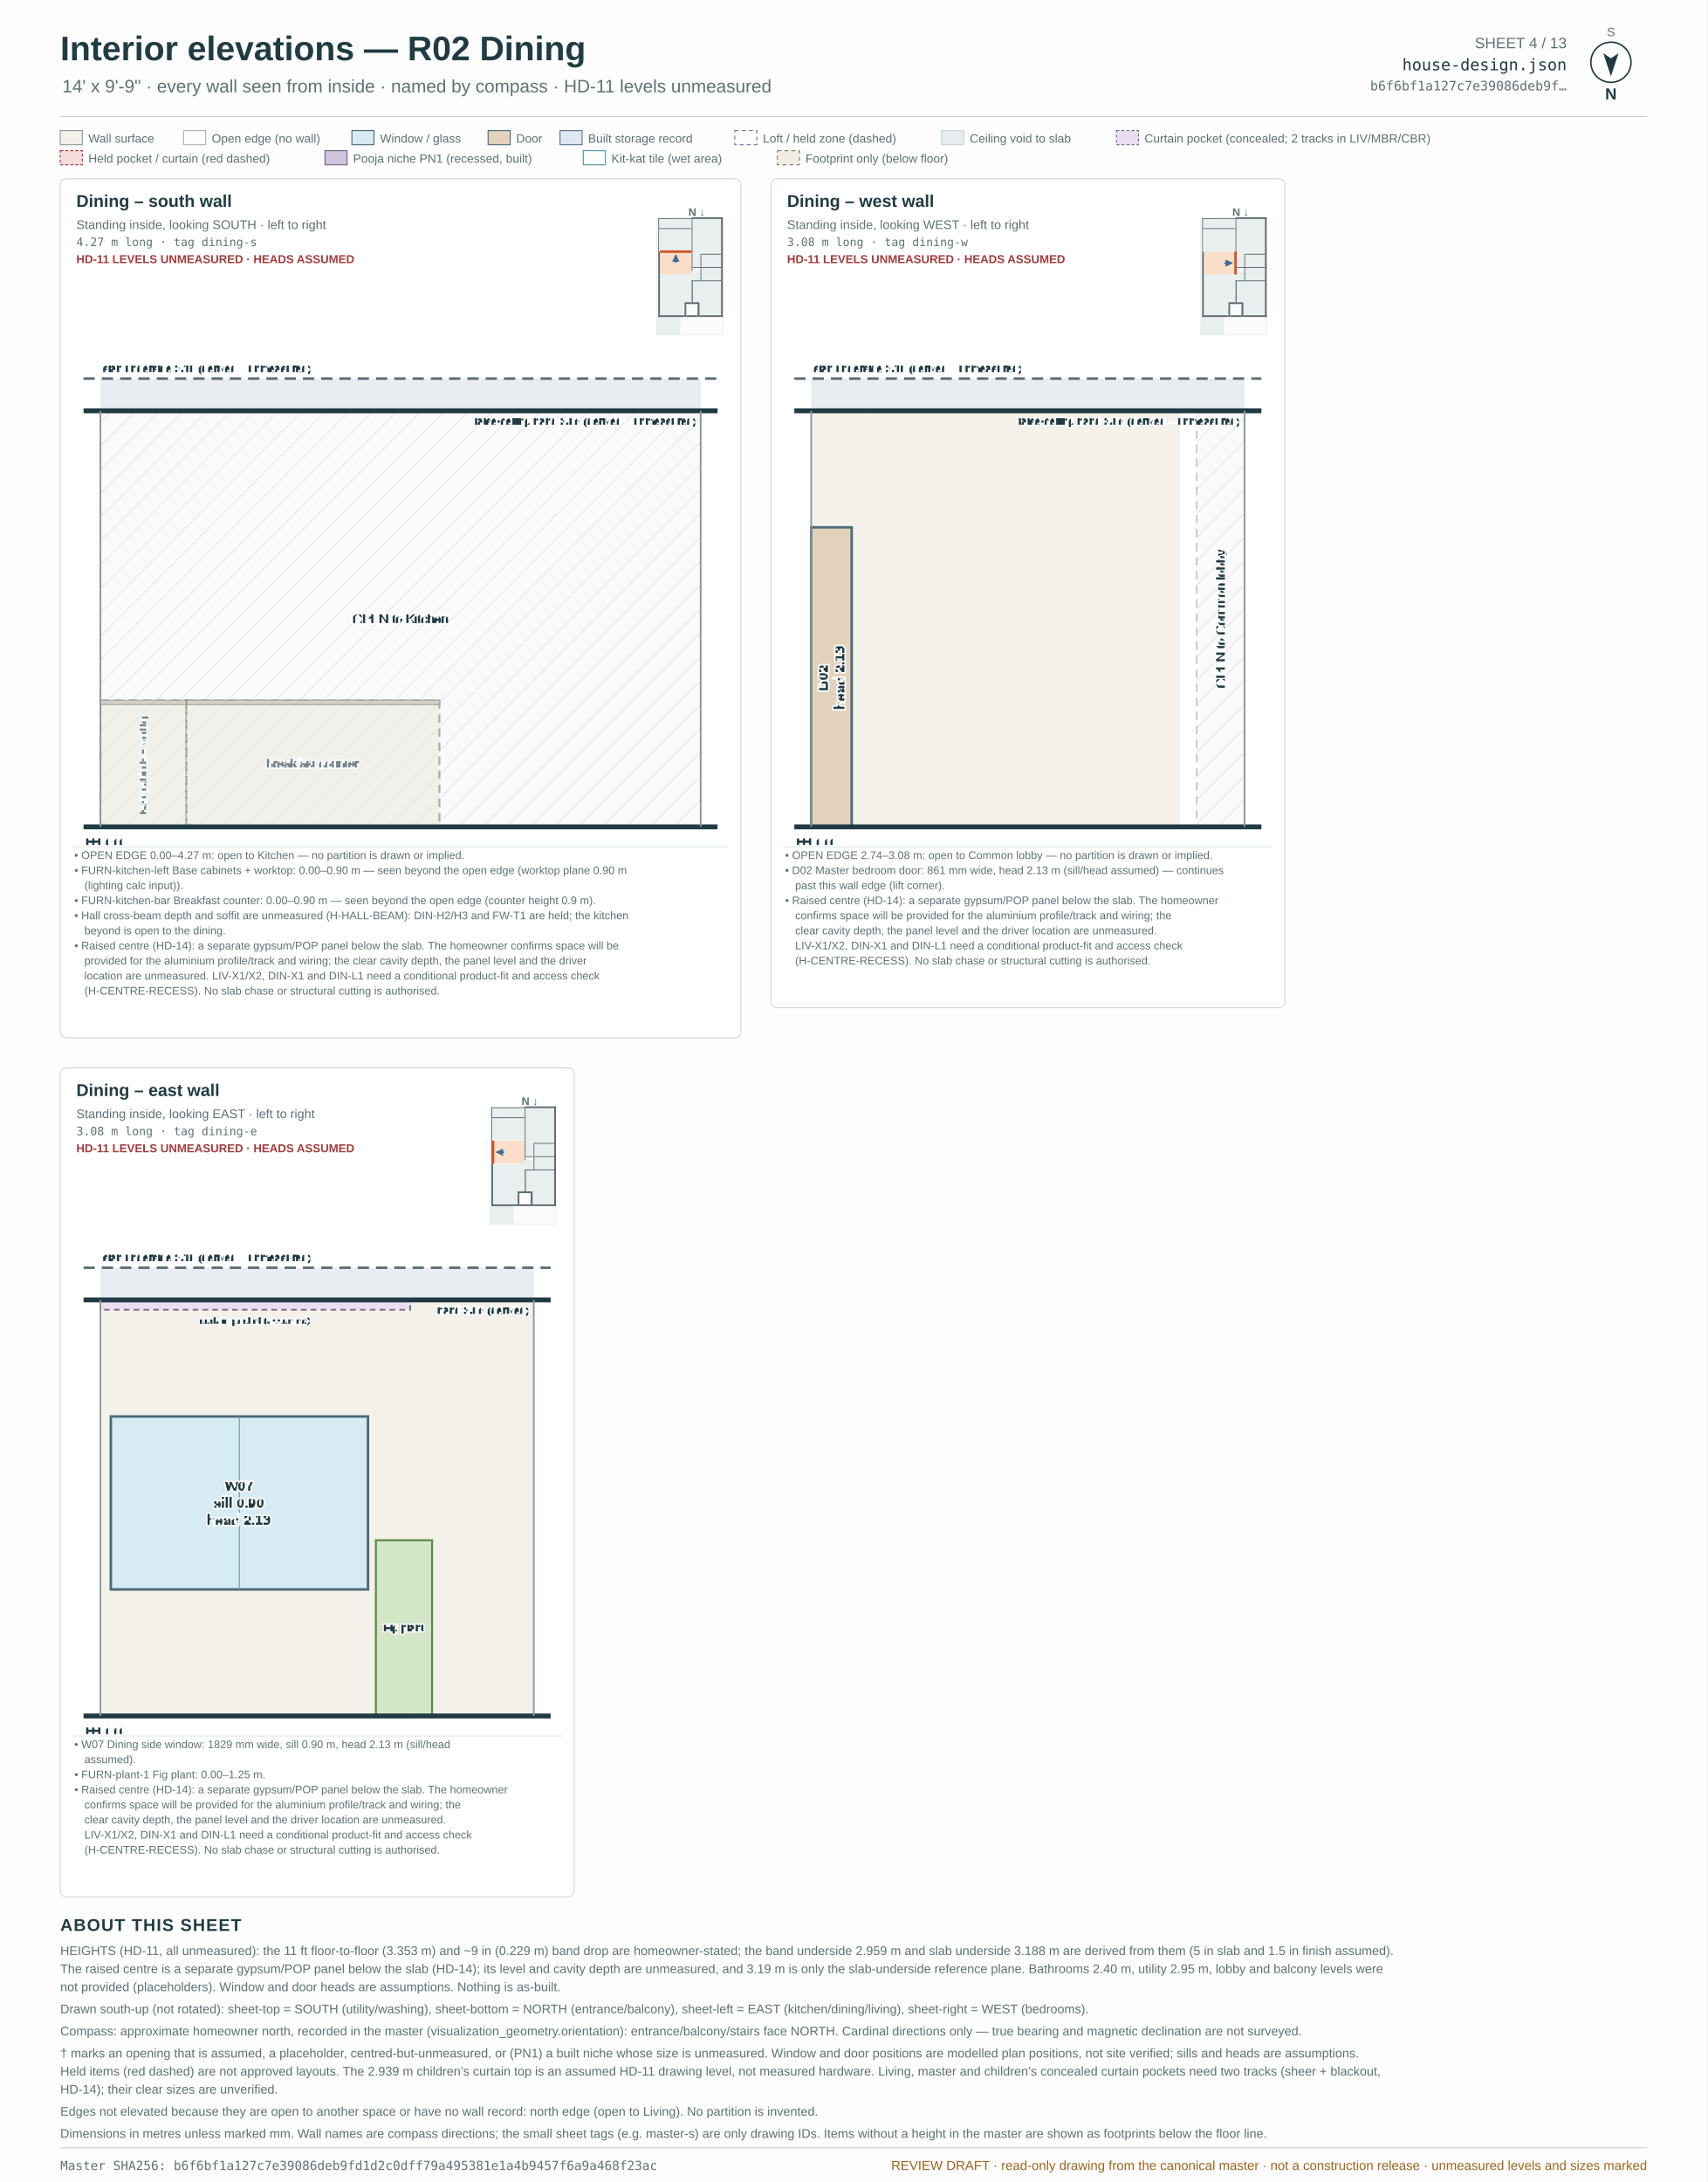
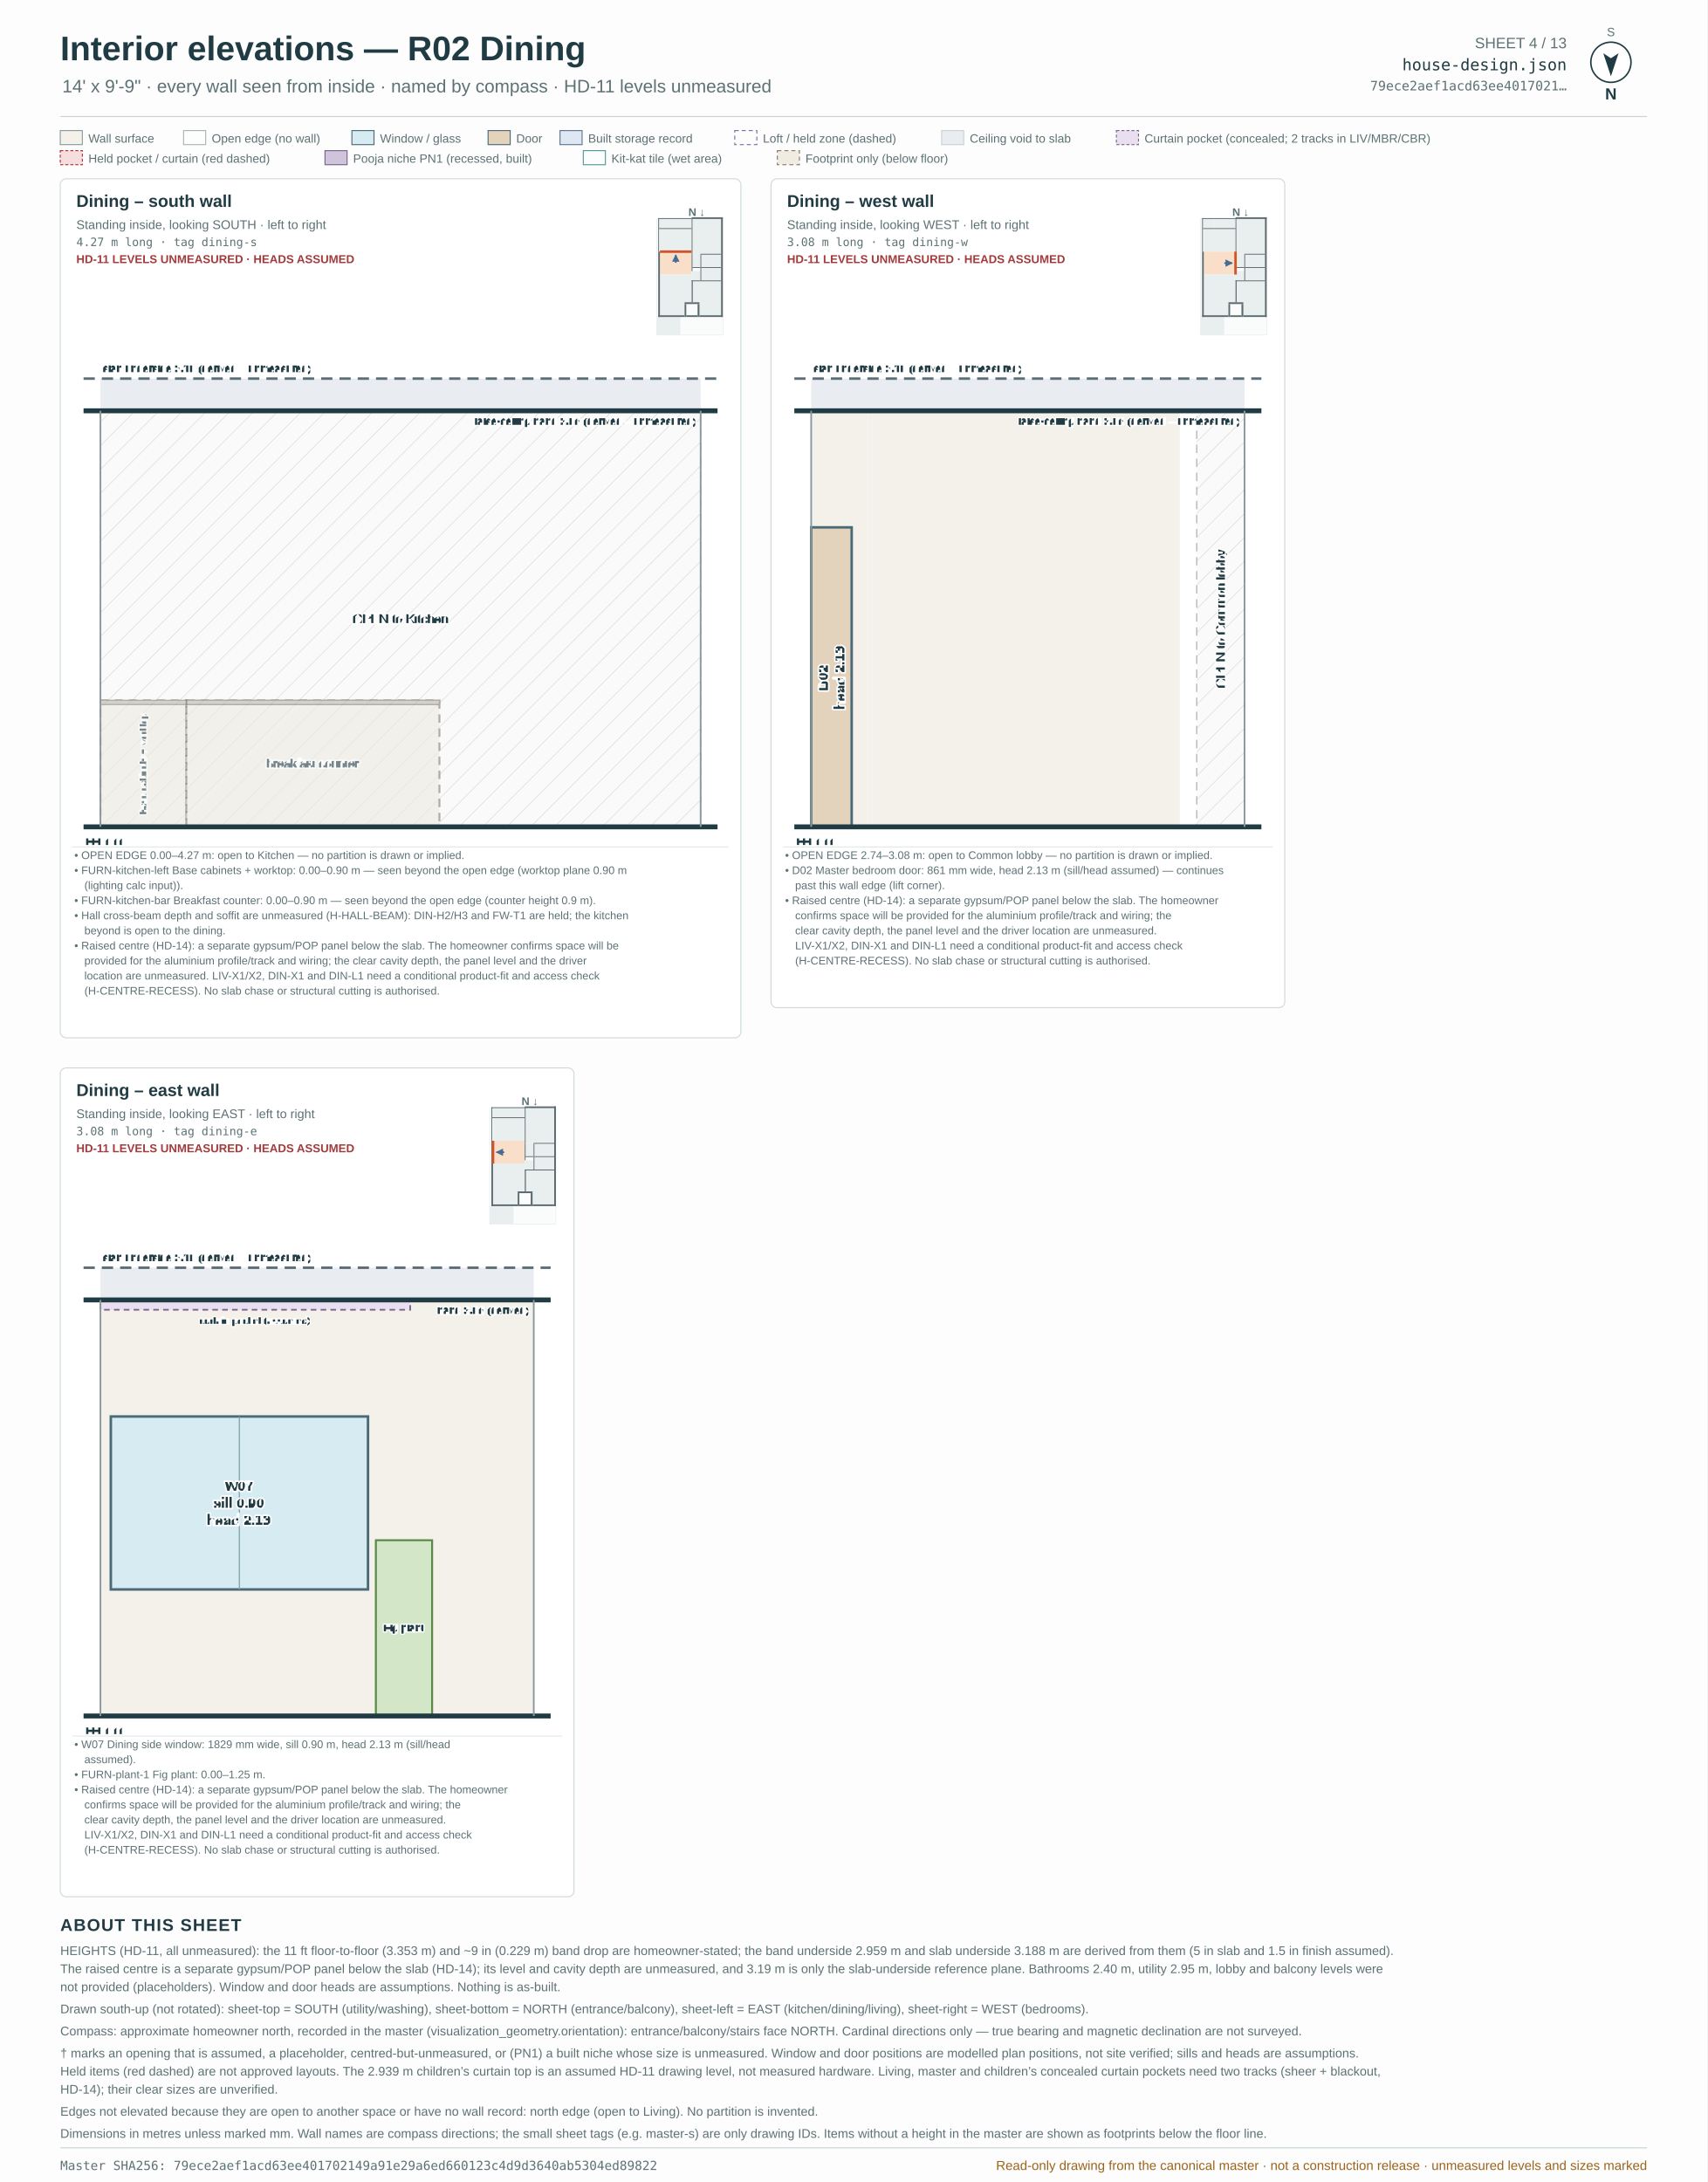
<svg xmlns="http://www.w3.org/2000/svg" width="1700" height="2172.556" viewBox="0 0 1700 2172.556" role="img" aria-labelledby="t d">
  <defs>
    <pattern id="hold" width=".10" height=".10" patternUnits="userSpaceOnUse" patternTransform="rotate(45)">
      <rect width=".10" height=".10" fill="#fbf0d7" />
      <path d="M0 0V.10" stroke="#cf9a43" stroke-width=".02" />
    </pattern>
    <pattern id="zone" width=".09" height=".09" patternUnits="userSpaceOnUse" patternTransform="rotate(-45)">
      <rect width=".09" height=".09" fill="#eaf0f7" />
      <path d="M0 0V.09" stroke="#a9bdd6" stroke-width=".011" />
    </pattern>
    <pattern id="loft" width=".08" height=".08" patternUnits="userSpaceOnUse" patternTransform="rotate(45)">
      <rect width=".08" height=".08" fill="#f2f0f8" />
      <path d="M0 0V.08" stroke="#b9b1d3" stroke-width=".010" />
    </pattern>
    <pattern id="beam" width=".08" height=".08" patternUnits="userSpaceOnUse" patternTransform="rotate(45)">
      <rect width=".08" height=".08" fill="#ecd9bd" />
      <path d="M0 0V.08" stroke="#c49a5c" stroke-width=".012" />
    </pattern>
    <pattern id="feature" width=".06" height=".06" patternUnits="userSpaceOnUse" patternTransform="rotate(90)">
      <rect width=".06" height=".06" fill="#bfe0dc" />
      <path d="M0 0V.06" stroke="#5aa39b" stroke-width=".012" />
    </pattern>
    <pattern id="plain" width=".15" height=".15" patternUnits="userSpaceOnUse">
      <rect width=".15" height=".15" fill="#f3f6f6" />
      <path d="M0 0H.15V.15" fill="none" stroke="#d6dfdf" stroke-width=".006" />
    </pattern>
    <pattern id="nowall" width=".12" height=".12" patternUnits="userSpaceOnUse" patternTransform="rotate(45)">
      <rect width=".12" height=".12" fill="#fafafa" />
      <path d="M0 0V.12" stroke="#d9d9d9" stroke-width=".008" />
    </pattern>
    <marker id="arrow" viewBox="0 0 10 10" refX="9" refY="5" markerWidth="5" markerHeight="5" orient="auto-start-reverse">
      <path d="M0 0L10 5L0 10z" fill="#466c92" />
    </marker>
  </defs>
  <style>text{font-family:"Segoe UI",Arial,sans-serif;fill:#203b43}
.mono{font-family:Consolas,monospace}.muted{fill:#5d7174}.green{fill:#266c5c}.blue{fill:#3d6288}.amber{fill:#9b641c}.red{fill:#a23b3b}
.title{font-size:34px;font-weight:600}.sub{font-size:18px}.sect{font-size:17px;font-weight:650;letter-spacing:1px}
.halo{paint-order:stroke;stroke:#fff;stroke-linejoin:round}</style>
  <rect width="1700" height="2172.556" fill="#fcfdfc" />
  <text x="60.00" y="60.00" font-size="34" class="title" text-anchor="start">Interior elevations — R02 Dining</text>
  <text x="62.00" y="92.00" font-size="18" class="muted sub" text-anchor="start">14' x 9'-9" · every wall seen from inside · named by compass · HD-11 levels unmeasured</text>
  <text x="1560.00" y="48.00" font-size="15" class="muted" text-anchor="end">SHEET 4 / 13</text>
  <text x="1560.00" y="70.00" font-size="16" class="mono" text-anchor="end">house-design.json</text>
-   <text x="1560.00" y="90.00" font-size="13" class="mono muted" text-anchor="end">b6f6bf1a127c7e39086deb9f…</text>
+   <text x="1560.00" y="90.00" font-size="13" class="mono muted" text-anchor="end">79ece2aef1acd63ee4017021…</text>
  <g id="north-arrow" data-north="sheet-bottom" transform="translate(1604 62)">
    <circle r="20" fill="#fff" stroke="#203b43" stroke-width="1.5" />
    <path d="M0 14L7.6 -9.0L0 -4.0L-7.6 -9.0Z" fill="#203b43" />
    <text y="37" font-size="16" font-weight="700" text-anchor="middle">N</text>
    <text y="-26" font-size="12" class="muted" text-anchor="middle">S</text>
  </g>
  <path d="M60 116H1640" stroke="#c8d2d3" />
  <rect x="60" y="130" width="22" height="14" fill="#f4f1ea" stroke="#8a9a9c" />
  <text x="88.00" y="142.00" font-size="12" class="muted" text-anchor="start">Wall surface</text>
  <rect x="182.8" y="130" width="22" height="14" fill="url(#nowall)" stroke="#a9b4b4" />
  <text x="210.80" y="142.00" font-size="12" class="muted" text-anchor="start">Open edge (no wall)</text>
  <rect x="350.4" y="130" width="22" height="14" fill="#d7ebf2" stroke="#4b6a78" />
  <text x="378.40" y="142.00" font-size="12" class="muted" text-anchor="start">Window / glass</text>
  <rect x="486" y="130" width="22" height="14" fill="#e3d3bd" stroke="#4b6a78" />
  <text x="514.00" y="142.00" font-size="12" class="muted" text-anchor="start">Door</text>
  <rect x="557.6" y="130" width="22" height="14" fill="#dfe7f2" stroke="#5b7795" />
  <text x="585.60" y="142.00" font-size="12" class="muted" text-anchor="start">Built storage record</text>
  <rect x="731.6" y="130" width="22" height="14" fill="url(#loft)" stroke="#7a6fa8" stroke-dasharray="4 3" />
  <text x="759.60" y="142.00" font-size="12" class="muted" text-anchor="start">Loft / held zone (dashed)</text>
  <rect x="937.6" y="130" width="22" height="14" fill="#e9edf1" stroke="#c8d2d3" />
  <text x="965.60" y="142.00" font-size="12" class="muted" text-anchor="start">Ceiling void to slab</text>
  <rect x="1111.6" y="130" width="22" height="14" fill="#e9dff0" stroke="#7c658c" stroke-dasharray="3 2" />
  <text x="1139.60" y="142.00" font-size="12" class="muted" text-anchor="start">Curtain pocket (concealed; 2 tracks in LIV/MBR/CBR)</text>
  <rect x="60" y="150" width="22" height="14" fill="#f6dede" stroke="#b02f2f" stroke-dasharray="3 2" />
  <text x="88.00" y="162.00" font-size="12" class="muted" text-anchor="start">Held pocket / curtain (red dashed)</text>
  <rect x="323.6" y="150" width="22" height="14" fill="#cfc4dc" stroke="#786385" />
  <text x="351.60" y="162.00" font-size="12" class="muted" text-anchor="start">Pooja niche PN1 (recessed, built)</text>
  <rect x="580.8" y="150" width="22" height="14" fill="url(#feature)" stroke="#4f9a98" />
  <text x="608.80" y="162.00" font-size="12" class="muted" text-anchor="start">Kit-kat tile (wet area)</text>
  <rect x="774" y="150" width="22" height="14" fill="#f1ece2" stroke="#8a7a66" stroke-dasharray="4 3" />
  <text x="802.00" y="162.00" font-size="12" class="muted" text-anchor="start">Footprint only (below floor)</text>
  <g data-panel-id="dining-s" data-room-id="dining" data-wall-dir="S">
    <rect x="60" y="178" width="677.707" height="855.278" fill="#fff" stroke="#cfd9d9" rx="6" />
    <text x="76.00" y="206.00" font-size="17" class="" text-anchor="start" font-weight="600">Dining – south wall</text>
    <text x="76.00" y="228.00" font-size="12.5" class="muted" text-anchor="start">Standing inside, looking SOUTH · left to right</text>
    <text x="76.00" y="245.00" font-size="11.5" class="muted mono" text-anchor="start">4.27 m long · tag dining-s</text>
    <text x="76.00" y="262.00" font-size="11.5" class="red" text-anchor="start" font-weight="700">HD-11 LEVELS UNMEASURED · HEADS ASSUMED</text>
    <g data-keyplan="dining-s" transform="translate(653.71 218.00) scale(7.4) translate(-0.2277 -0.2246)">
      <rect x="0.228" y="0.225" width="8.919" height="15.628" fill="#fafbfb" stroke="#d5dddd" stroke-width="0.04" />
      <path d="M0.57 0.228L2.094 0.228L2.094 1.461L0.57 1.461Z" fill="#e9eeee" stroke="none" stroke-width="0" />
      <path d="M2.094 0.228L4.955 0.228L4.955 1.461L2.094 1.461Z" fill="#e9eeee" stroke="none" stroke-width="0" />
      <path d="M0.685 1.576L4.955 1.576L4.955 4.623L0.685 4.623Z" fill="#e9eeee" stroke="none" stroke-width="0" />
      <path d="M0.685 4.623L4.955 4.623L4.955 7.706L0.685 7.706Z" fill="#f9dfc9" stroke="none" stroke-width="0" />
      <path d="M0.685 7.706L4.955 7.706L4.955 11.445L4.001 11.445L4.001 13.185L0.685 13.185Z" fill="#e9eeee" stroke="none" stroke-width="0" />
      <path d="M5.064 0.225L8.915 0.225L8.915 4.912L5.064 4.912Z" fill="#e9eeee" stroke="none" stroke-width="0" />
      <path d="M5.064 4.912L6.136 4.912L6.136 6.704L5.064 6.704Z" fill="#e9eeee" stroke="none" stroke-width="0" />
      <path d="M4.955 7.245L6.136 7.245L6.136 8.495L4.955 8.495Z" fill="#e9eeee" stroke="none" stroke-width="0" />
      <path d="M5.105 8.612L8.915 8.612L8.915 13.184L6.005 13.184L6.005 11.434L5.105 11.434Z" fill="#e9eeee" stroke="none" stroke-width="0" />
      <path d="M0.228 13.413L3.428 13.413L3.428 15.853L0.228 15.853Z" fill="#e9eeee" stroke="none" stroke-width="0" />
      <path d="M6.248 5.027L8.915 5.027L8.915 6.703L6.248 6.703Z" fill="#e9eeee" stroke="none" stroke-width="0" />
      <path d="M6.248 6.816L8.915 6.816L8.915 8.492L6.248 8.492Z" fill="#e9eeee" stroke="none" stroke-width="0" />
      <rect x="0.458" y="0.113" width="0.112" height="4.511" fill="#5c6b70" stroke="none" stroke-width="0" />
      <rect x="0.458" y="4.623" width="0.227" height="8.789" fill="#5c6b70" stroke="none" stroke-width="0" />
      <rect x="0.458" y="0.113" width="4.497" height="0.115" fill="#5c6b70" stroke="none" stroke-width="0" />
      <rect x="4.955" y="0" width="4.192" height="0.225" fill="#5c6b70" stroke="none" stroke-width="0" />
      <rect x="8.915" y="0" width="0.231" height="13.413" fill="#5c6b70" stroke="none" stroke-width="0" />
      <rect x="0.57" y="1.461" width="4.385" height="0.115" fill="#5c6b70" stroke="none" stroke-width="0" />
      <rect x="4.955" y="0.113" width="0.109" height="4.914" fill="#5c6b70" stroke="none" stroke-width="0" />
      <rect x="4.949" y="5.027" width="0.115" height="2.218" fill="#5c6b70" stroke="none" stroke-width="0" />
      <rect x="5.064" y="6.704" width="1.072" height="0.113" fill="#5c6b70" stroke="none" stroke-width="0" />
      <rect x="6.136" y="4.912" width="2.78" height="0.115" fill="#5c6b70" stroke="none" stroke-width="0" />
      <rect x="6.136" y="5.027" width="0.113" height="1.676" fill="#5c6b70" stroke="none" stroke-width="0" />
      <rect x="6.136" y="6.703" width="2.78" height="0.113" fill="#5c6b70" stroke="none" stroke-width="0" />
      <rect x="6.136" y="6.816" width="0.113" height="1.676" fill="#5c6b70" stroke="none" stroke-width="0" />
      <rect x="4.955" y="8.492" width="3.961" height="0.12" fill="#5c6b70" stroke="none" stroke-width="0" />
      <rect x="4.955" y="8.492" width="0.151" height="2.942" fill="#5c6b70" stroke="none" stroke-width="0" />
      <rect x="4.001" y="11.434" width="2.004" height="0.238" fill="#5c6b70" stroke="none" stroke-width="0" />
      <rect x="4.001" y="11.673" width="0.227" height="1.74" fill="#5c6b70" stroke="none" stroke-width="0" />
      <rect x="5.753" y="11.673" width="0.253" height="1.74" fill="#5c6b70" stroke="none" stroke-width="0" />
      <rect x="0.458" y="13.185" width="3.543" height="0.228" fill="#5c6b70" stroke="none" stroke-width="0" />
      <rect x="4.229" y="13.185" width="1.524" height="0.228" fill="#5c6b70" stroke="none" stroke-width="0" />
      <rect x="6.005" y="13.184" width="3.141" height="0.228" fill="#5c6b70" stroke="none" stroke-width="0" />
      <path d="M0.685 4.623L4.955 4.623" fill="none" stroke="#d2552a" stroke-width="0.34" stroke-linecap="butt" />
      <path d="M2.82 6.123L2.82 5.074" fill="none" stroke="#1d5fa8" stroke-width="0.2" marker-end="url(#arrow)" />
    </g>
    <text x="693.71" y="215.00" font-size="11" class="muted" text-anchor="middle" font-weight="700">N ↓</text>
    <g transform="translate(100 823.278) scale(140)">
      <rect x="0" y="-3.188" width="4.269" height="0.229" fill="#e9edf1" stroke="none" stroke-width="0" />
      <rect x="0" y="-2.959" width="4.269" height="2.959" fill="url(#nowall)" stroke="#a9b4b4" stroke-width="0.008" stroke-dasharray=".06 .04" />
      <g data-item-id="FURN-kitchen-left" data-item-kind="counter" data-panel-id="dining-s" opacity=".6">
        <rect x="0" y="-0.9" width="0.611" height="0.9" fill="#eceae1" stroke="#7d7a6a" stroke-width="0.014" stroke-dasharray=".06 .04" />
        <rect x="0" y="-0.9" width="0.611" height="0.03" fill="#b9b6a8" stroke="#7d7a6a" stroke-width="0.008" />
        <text x="0.305" y="-0.428" font-size="0.065" fill="#203b43" text-anchor="middle" class="halo" stroke-width="0.014" transform="rotate(-90 0.3054 -0.45)">Base cabinets + worktop</text>
      </g>
      <g data-item-id="FURN-kitchen-bar" data-item-kind="bar" data-panel-id="dining-s" opacity=".6">
        <rect x="0.611" y="-0.9" width="1.8" height="0.9" fill="#eceae1" stroke="#7d7a6a" stroke-width="0.014" stroke-dasharray=".06 .04" />
        <rect x="0.611" y="-0.9" width="1.8" height="0.03" fill="#b9b6a8" stroke="#7d7a6a" stroke-width="0.008" />
        <rect x="0.611" y="-0.9" width="1.8" height="0.03" fill="#b9b6a8" stroke="#7d7a6a" stroke-width="0.008" />
        <text x="1.511" y="-0.421" font-size="0.085" fill="#203b43" text-anchor="middle" class="halo" stroke-width="0.019">breakfast counter</text>
      </g>
      <text x="2.135" y="-1.449" font-size="0.09" fill="#6b7b7d" text-anchor="middle" class="halo" stroke-width="0.02">OPEN to Kitchen</text>
      <path d="M-0.12 0L4.389 0" fill="none" stroke="#203b43" stroke-width="0.035" />
      <text x="-0.1" y="0.13" font-size="0.07" fill="#5d7174" text-anchor="start" class="halo" stroke-width="0.015">FFL 0.00</text>
      <path d="M-0.12 -3.188L4.389 -3.188" fill="none" stroke="#5d6e77" stroke-width="0.018" stroke-dasharray=".08 .05" />
      <text x="0.02" y="-3.238" font-size="0.075" fill="#5d6e77" text-anchor="start" class="halo" stroke-width="0.017">slab underside 3.19 (derived – unmeasured)</text>
      <path d="M-0.12 -2.959L4.389 -2.959" fill="none" stroke="#203b43" stroke-width="0.035" />
      <text x="4.239" y="-2.859" font-size="0.075" fill="#203b43" text-anchor="end" class="halo" stroke-width="0.017">false-ceiling band 2.96 (derived – unmeasured)</text>
      <path d="M0 0L0 -2.959" fill="none" stroke="#8a9a9c" stroke-width="0.012" />
      <path d="M4.269 0L4.269 -2.959" fill="none" stroke="#8a9a9c" stroke-width="0.012" />
    </g>
    <path d="M72 843.278H725.707" stroke="#e1e8e8" />
    <text x="74.00" y="855.28" font-size="11" class="muted" text-anchor="start">• OPEN EDGE 0.00–4.27 m: open to Kitchen — no partition is drawn or implied.</text>
    <text x="74.00" y="870.28" font-size="11" class="muted" text-anchor="start">• FURN-kitchen-left Base cabinets + worktop: 0.00–0.90 m — seen beyond the open edge (worktop plane 0.90 m</text>
    <text x="84.00" y="885.28" font-size="11" class="muted" text-anchor="start">(lighting calc input)).</text>
    <text x="74.00" y="900.28" font-size="11" class="muted" text-anchor="start">• FURN-kitchen-bar Breakfast counter: 0.00–0.90 m — seen beyond the open edge (counter height 0.9 m).</text>
    <text x="74.00" y="915.28" font-size="11" class="muted" text-anchor="start">• Hall cross-beam depth and soffit are unmeasured (H-HALL-BEAM): DIN-H2/H3 and FW-T1 are held; the kitchen</text>
    <text x="84.00" y="930.28" font-size="11" class="muted" text-anchor="start">beyond is open to the dining.</text>
    <text x="74.00" y="945.28" font-size="11" class="muted" text-anchor="start">• Raised centre (HD-14): a separate gypsum/POP panel below the slab. The homeowner confirms space will be</text>
    <text x="84.00" y="960.28" font-size="11" class="muted" text-anchor="start">provided for the aluminium profile/track and wiring; the clear cavity depth, the panel level and the driver</text>
    <text x="84.00" y="975.28" font-size="11" class="muted" text-anchor="start">location are unmeasured. LIV-X1/X2, DIN-X1 and DIN-L1 need a conditional product-fit and access check</text>
    <text x="84.00" y="990.28" font-size="11" class="muted" text-anchor="start">(H-CENTRE-RECESS). No slab chase or structural cutting is authorised.</text>
  </g>
  <g data-panel-id="dining-w" data-room-id="dining" data-wall-dir="W">
    <rect x="767.707" y="178" width="511.542" height="825.278" fill="#fff" stroke="#cfd9d9" rx="6" />
    <text x="783.71" y="206.00" font-size="17" class="" text-anchor="start" font-weight="600">Dining – west wall</text>
    <text x="783.71" y="228.00" font-size="12.5" class="muted" text-anchor="start">Standing inside, looking WEST · left to right</text>
    <text x="783.71" y="245.00" font-size="11.5" class="muted mono" text-anchor="start">3.08 m long · tag dining-w</text>
    <text x="783.71" y="262.00" font-size="11.5" class="red" text-anchor="start" font-weight="700">HD-11 LEVELS UNMEASURED · HEADS ASSUMED</text>
    <g data-keyplan="dining-w" transform="translate(1195.25 218.00) scale(7.4) translate(-0.2277 -0.2246)">
      <rect x="0.228" y="0.225" width="8.919" height="15.628" fill="#fafbfb" stroke="#d5dddd" stroke-width="0.04" />
      <path d="M0.57 0.228L2.094 0.228L2.094 1.461L0.57 1.461Z" fill="#e9eeee" stroke="none" stroke-width="0" />
      <path d="M2.094 0.228L4.955 0.228L4.955 1.461L2.094 1.461Z" fill="#e9eeee" stroke="none" stroke-width="0" />
      <path d="M0.685 1.576L4.955 1.576L4.955 4.623L0.685 4.623Z" fill="#e9eeee" stroke="none" stroke-width="0" />
      <path d="M0.685 4.623L4.955 4.623L4.955 7.706L0.685 7.706Z" fill="#f9dfc9" stroke="none" stroke-width="0" />
      <path d="M0.685 7.706L4.955 7.706L4.955 11.445L4.001 11.445L4.001 13.185L0.685 13.185Z" fill="#e9eeee" stroke="none" stroke-width="0" />
      <path d="M5.064 0.225L8.915 0.225L8.915 4.912L5.064 4.912Z" fill="#e9eeee" stroke="none" stroke-width="0" />
      <path d="M5.064 4.912L6.136 4.912L6.136 6.704L5.064 6.704Z" fill="#e9eeee" stroke="none" stroke-width="0" />
      <path d="M4.955 7.245L6.136 7.245L6.136 8.495L4.955 8.495Z" fill="#e9eeee" stroke="none" stroke-width="0" />
      <path d="M5.105 8.612L8.915 8.612L8.915 13.184L6.005 13.184L6.005 11.434L5.105 11.434Z" fill="#e9eeee" stroke="none" stroke-width="0" />
      <path d="M0.228 13.413L3.428 13.413L3.428 15.853L0.228 15.853Z" fill="#e9eeee" stroke="none" stroke-width="0" />
      <path d="M6.248 5.027L8.915 5.027L8.915 6.703L6.248 6.703Z" fill="#e9eeee" stroke="none" stroke-width="0" />
      <path d="M6.248 6.816L8.915 6.816L8.915 8.492L6.248 8.492Z" fill="#e9eeee" stroke="none" stroke-width="0" />
      <rect x="0.458" y="0.113" width="0.112" height="4.511" fill="#5c6b70" stroke="none" stroke-width="0" />
      <rect x="0.458" y="4.623" width="0.227" height="8.789" fill="#5c6b70" stroke="none" stroke-width="0" />
      <rect x="0.458" y="0.113" width="4.497" height="0.115" fill="#5c6b70" stroke="none" stroke-width="0" />
      <rect x="4.955" y="0" width="4.192" height="0.225" fill="#5c6b70" stroke="none" stroke-width="0" />
      <rect x="8.915" y="0" width="0.231" height="13.413" fill="#5c6b70" stroke="none" stroke-width="0" />
      <rect x="0.57" y="1.461" width="4.385" height="0.115" fill="#5c6b70" stroke="none" stroke-width="0" />
      <rect x="4.955" y="0.113" width="0.109" height="4.914" fill="#5c6b70" stroke="none" stroke-width="0" />
      <rect x="4.949" y="5.027" width="0.115" height="2.218" fill="#5c6b70" stroke="none" stroke-width="0" />
      <rect x="5.064" y="6.704" width="1.072" height="0.113" fill="#5c6b70" stroke="none" stroke-width="0" />
      <rect x="6.136" y="4.912" width="2.78" height="0.115" fill="#5c6b70" stroke="none" stroke-width="0" />
      <rect x="6.136" y="5.027" width="0.113" height="1.676" fill="#5c6b70" stroke="none" stroke-width="0" />
      <rect x="6.136" y="6.703" width="2.78" height="0.113" fill="#5c6b70" stroke="none" stroke-width="0" />
      <rect x="6.136" y="6.816" width="0.113" height="1.676" fill="#5c6b70" stroke="none" stroke-width="0" />
      <rect x="4.955" y="8.492" width="3.961" height="0.12" fill="#5c6b70" stroke="none" stroke-width="0" />
      <rect x="4.955" y="8.492" width="0.151" height="2.942" fill="#5c6b70" stroke="none" stroke-width="0" />
      <rect x="4.001" y="11.434" width="2.004" height="0.238" fill="#5c6b70" stroke="none" stroke-width="0" />
      <rect x="4.001" y="11.673" width="0.227" height="1.74" fill="#5c6b70" stroke="none" stroke-width="0" />
      <rect x="5.753" y="11.673" width="0.253" height="1.74" fill="#5c6b70" stroke="none" stroke-width="0" />
      <rect x="0.458" y="13.185" width="3.543" height="0.228" fill="#5c6b70" stroke="none" stroke-width="0" />
      <rect x="4.229" y="13.185" width="1.524" height="0.228" fill="#5c6b70" stroke="none" stroke-width="0" />
      <rect x="6.005" y="13.184" width="3.141" height="0.228" fill="#5c6b70" stroke="none" stroke-width="0" />
      <path d="M4.955 4.623L4.955 7.706" fill="none" stroke="#d2552a" stroke-width="0.34" stroke-linecap="butt" />
      <path d="M3.455 6.165L4.505 6.165" fill="none" stroke="#1d5fa8" stroke-width="0.2" marker-end="url(#arrow)" />
    </g>
    <text x="1235.25" y="215.00" font-size="11" class="muted" text-anchor="middle" font-weight="700">N ↓</text>
    <g transform="translate(807.7067 823.278) scale(140)">
      <rect x="0" y="-3.188" width="3.082" height="0.229" fill="#e9edf1" stroke="none" stroke-width="0" />
      <rect x="0" y="-2.959" width="0.403" height="2.959" fill="#f4f1ea" stroke="none" stroke-width="0" />
      <rect x="0.403" y="-2.959" width="2.218" height="2.959" fill="#f4f1ea" stroke="none" stroke-width="0" />
      <rect x="2.742" y="-2.959" width="0.341" height="2.959" fill="url(#nowall)" stroke="#a9b4b4" stroke-width="0.008" stroke-dasharray=".06 .04" />
      <g data-opening-id="master-door" data-opening-code="D02" data-panel-id="dining-w">
        <rect x="0" y="-2.13" width="0.288" height="2.13" fill="#e3d3bd" stroke="#4b6a78" stroke-width="0.018" />
        <text x="0.144" y="-1.091" font-size="0.1" fill="#203b43" text-anchor="middle" class="halo" stroke-width="0.022" font-weight="600" transform="rotate(-90 0.144 -1.065)">D02</text>
        <text x="0.144" y="-0.971" font-size="0.1" fill="#203b43" text-anchor="middle" class="halo" stroke-width="0.022" font-weight="600" transform="rotate(-90 0.144 -1.065)">head 2.13</text>
      </g>
      <text x="2.912" y="-1.449" font-size="0.09" fill="#6b7b7d" text-anchor="middle" class="halo" stroke-width="0.02" transform="rotate(-90 2.912 -1.4795)">OPEN to Common lobby</text>
      <path d="M-0.12 0L3.202 0" fill="none" stroke="#203b43" stroke-width="0.035" />
      <text x="-0.1" y="0.13" font-size="0.07" fill="#5d7174" text-anchor="start" class="halo" stroke-width="0.015">FFL 0.00</text>
      <path d="M-0.12 -3.188L3.202 -3.188" fill="none" stroke="#5d6e77" stroke-width="0.018" stroke-dasharray=".08 .05" />
      <text x="0.02" y="-3.238" font-size="0.075" fill="#5d6e77" text-anchor="start" class="halo" stroke-width="0.017">slab underside 3.19 (derived – unmeasured)</text>
      <path d="M-0.12 -2.959L3.202 -2.959" fill="none" stroke="#203b43" stroke-width="0.035" />
      <text x="3.052" y="-2.859" font-size="0.075" fill="#203b43" text-anchor="end" class="halo" stroke-width="0.017">false-ceiling band 2.96 (derived – unmeasured)</text>
      <path d="M0 0L0 -2.959" fill="none" stroke="#8a9a9c" stroke-width="0.012" />
      <path d="M3.082 0L3.082 -2.959" fill="none" stroke="#8a9a9c" stroke-width="0.012" />
    </g>
    <path d="M779.707 843.278H1267.249" stroke="#e1e8e8" />
    <text x="781.71" y="855.28" font-size="11" class="muted" text-anchor="start">• OPEN EDGE 2.74–3.08 m: open to Common lobby — no partition is drawn or implied.</text>
    <text x="781.71" y="870.28" font-size="11" class="muted" text-anchor="start">• D02 Master bedroom door: 861 mm wide, head 2.13 m (sill/head assumed) — continues</text>
    <text x="791.71" y="885.28" font-size="11" class="muted" text-anchor="start">past this wall edge (lift corner).</text>
    <text x="781.71" y="900.28" font-size="11" class="muted" text-anchor="start">• Raised centre (HD-14): a separate gypsum/POP panel below the slab. The homeowner</text>
    <text x="791.71" y="915.28" font-size="11" class="muted" text-anchor="start">confirms space will be provided for the aluminium profile/track and wiring; the</text>
    <text x="791.71" y="930.28" font-size="11" class="muted" text-anchor="start">clear cavity depth, the panel level and the driver location are unmeasured.</text>
    <text x="791.71" y="945.28" font-size="11" class="muted" text-anchor="start">LIV-X1/X2, DIN-X1 and DIN-L1 need a conditional product-fit and access check</text>
    <text x="791.71" y="960.28" font-size="11" class="muted" text-anchor="start">(H-CENTRE-RECESS). No slab chase or structural cutting is authorised.</text>
  </g>
  <g data-panel-id="dining-e" data-room-id="dining" data-wall-dir="E">
    <rect x="60" y="1063.278" width="511.542" height="825.278" fill="#fff" stroke="#cfd9d9" rx="6" />
    <text x="76.00" y="1091.28" font-size="17" class="" text-anchor="start" font-weight="600">Dining – east wall</text>
    <text x="76.00" y="1113.28" font-size="12.5" class="muted" text-anchor="start">Standing inside, looking EAST · left to right</text>
    <text x="76.00" y="1130.28" font-size="11.5" class="muted mono" text-anchor="start">3.08 m long · tag dining-e</text>
    <text x="76.00" y="1147.28" font-size="11.5" class="red" text-anchor="start" font-weight="700">HD-11 LEVELS UNMEASURED · HEADS ASSUMED</text>
    <g data-keyplan="dining-e" transform="translate(487.54 1103.28) scale(7.4) translate(-0.2277 -0.2246)">
      <rect x="0.228" y="0.225" width="8.919" height="15.628" fill="#fafbfb" stroke="#d5dddd" stroke-width="0.04" />
      <path d="M0.57 0.228L2.094 0.228L2.094 1.461L0.57 1.461Z" fill="#e9eeee" stroke="none" stroke-width="0" />
      <path d="M2.094 0.228L4.955 0.228L4.955 1.461L2.094 1.461Z" fill="#e9eeee" stroke="none" stroke-width="0" />
      <path d="M0.685 1.576L4.955 1.576L4.955 4.623L0.685 4.623Z" fill="#e9eeee" stroke="none" stroke-width="0" />
      <path d="M0.685 4.623L4.955 4.623L4.955 7.706L0.685 7.706Z" fill="#f9dfc9" stroke="none" stroke-width="0" />
      <path d="M0.685 7.706L4.955 7.706L4.955 11.445L4.001 11.445L4.001 13.185L0.685 13.185Z" fill="#e9eeee" stroke="none" stroke-width="0" />
      <path d="M5.064 0.225L8.915 0.225L8.915 4.912L5.064 4.912Z" fill="#e9eeee" stroke="none" stroke-width="0" />
      <path d="M5.064 4.912L6.136 4.912L6.136 6.704L5.064 6.704Z" fill="#e9eeee" stroke="none" stroke-width="0" />
      <path d="M4.955 7.245L6.136 7.245L6.136 8.495L4.955 8.495Z" fill="#e9eeee" stroke="none" stroke-width="0" />
      <path d="M5.105 8.612L8.915 8.612L8.915 13.184L6.005 13.184L6.005 11.434L5.105 11.434Z" fill="#e9eeee" stroke="none" stroke-width="0" />
      <path d="M0.228 13.413L3.428 13.413L3.428 15.853L0.228 15.853Z" fill="#e9eeee" stroke="none" stroke-width="0" />
      <path d="M6.248 5.027L8.915 5.027L8.915 6.703L6.248 6.703Z" fill="#e9eeee" stroke="none" stroke-width="0" />
      <path d="M6.248 6.816L8.915 6.816L8.915 8.492L6.248 8.492Z" fill="#e9eeee" stroke="none" stroke-width="0" />
      <rect x="0.458" y="0.113" width="0.112" height="4.511" fill="#5c6b70" stroke="none" stroke-width="0" />
      <rect x="0.458" y="4.623" width="0.227" height="8.789" fill="#5c6b70" stroke="none" stroke-width="0" />
      <rect x="0.458" y="0.113" width="4.497" height="0.115" fill="#5c6b70" stroke="none" stroke-width="0" />
      <rect x="4.955" y="0" width="4.192" height="0.225" fill="#5c6b70" stroke="none" stroke-width="0" />
      <rect x="8.915" y="0" width="0.231" height="13.413" fill="#5c6b70" stroke="none" stroke-width="0" />
      <rect x="0.57" y="1.461" width="4.385" height="0.115" fill="#5c6b70" stroke="none" stroke-width="0" />
      <rect x="4.955" y="0.113" width="0.109" height="4.914" fill="#5c6b70" stroke="none" stroke-width="0" />
      <rect x="4.949" y="5.027" width="0.115" height="2.218" fill="#5c6b70" stroke="none" stroke-width="0" />
      <rect x="5.064" y="6.704" width="1.072" height="0.113" fill="#5c6b70" stroke="none" stroke-width="0" />
      <rect x="6.136" y="4.912" width="2.78" height="0.115" fill="#5c6b70" stroke="none" stroke-width="0" />
      <rect x="6.136" y="5.027" width="0.113" height="1.676" fill="#5c6b70" stroke="none" stroke-width="0" />
      <rect x="6.136" y="6.703" width="2.78" height="0.113" fill="#5c6b70" stroke="none" stroke-width="0" />
      <rect x="6.136" y="6.816" width="0.113" height="1.676" fill="#5c6b70" stroke="none" stroke-width="0" />
      <rect x="4.955" y="8.492" width="3.961" height="0.12" fill="#5c6b70" stroke="none" stroke-width="0" />
      <rect x="4.955" y="8.492" width="0.151" height="2.942" fill="#5c6b70" stroke="none" stroke-width="0" />
      <rect x="4.001" y="11.434" width="2.004" height="0.238" fill="#5c6b70" stroke="none" stroke-width="0" />
      <rect x="4.001" y="11.673" width="0.227" height="1.74" fill="#5c6b70" stroke="none" stroke-width="0" />
      <rect x="5.753" y="11.673" width="0.253" height="1.74" fill="#5c6b70" stroke="none" stroke-width="0" />
      <rect x="0.458" y="13.185" width="3.543" height="0.228" fill="#5c6b70" stroke="none" stroke-width="0" />
      <rect x="4.229" y="13.185" width="1.524" height="0.228" fill="#5c6b70" stroke="none" stroke-width="0" />
      <rect x="6.005" y="13.184" width="3.141" height="0.228" fill="#5c6b70" stroke="none" stroke-width="0" />
      <path d="M0.685 4.623L0.685 7.706" fill="none" stroke="#d2552a" stroke-width="0.34" stroke-linecap="butt" />
      <path d="M2.186 6.165L1.135 6.165" fill="none" stroke="#1d5fa8" stroke-width="0.2" marker-end="url(#arrow)" />
    </g>
    <text x="527.54" y="1100.28" font-size="11" class="muted" text-anchor="middle" font-weight="700">N ↓</text>
    <g transform="translate(100 1708.556) scale(140)">
      <rect x="0" y="-3.188" width="3.082" height="0.229" fill="#e9edf1" stroke="none" stroke-width="0" />
      <rect x="0" y="-2.959" width="3.082" height="2.959" fill="#f4f1ea" stroke="none" stroke-width="0" />
      <g data-opening-id="dining-window" data-opening-code="W07" data-panel-id="dining-e">
        <rect x="0.074" y="-2.13" width="1.829" height="1.23" fill="#d7ebf2" stroke="#4b6a78" stroke-width="0.018" />
        <path d="M0.988 -2.13L0.988 -0.9" fill="none" stroke="#7fa0ad" stroke-width="0.008" />
        <text x="0.988" y="-1.601" font-size="0.1" fill="#203b43" text-anchor="middle" class="halo" stroke-width="0.022" font-weight="600">W07</text>
        <text x="0.988" y="-1.481" font-size="0.1" fill="#203b43" text-anchor="middle" class="halo" stroke-width="0.022" font-weight="600">sill 0.90</text>
        <text x="0.988" y="-1.361" font-size="0.1" fill="#203b43" text-anchor="middle" class="halo" stroke-width="0.022" font-weight="600">head 2.13</text>
      </g>
      <g data-curtain-for="dining-window">
        <rect x="0" y="-2.959" width="2.203" height="0.07" fill="#e9dff0" stroke="#7c658c" stroke-width="0.012" stroke-dasharray=".04 .03" />
        <text x="1.101" y="-2.789" font-size="0.07" fill="#6a5580" text-anchor="middle" class="halo" stroke-width="0.015">curtain pocket (assumed)</text>
      </g>
      <g data-item-id="FURN-plant-1" data-item-kind="plant" data-panel-id="dining-e">
        <rect x="1.959" y="-1.25" width="0.4" height="1.25" fill="#d3e6c8" stroke="#5c8a49" stroke-width="0.014" />
        <text x="2.159" y="-0.6" font-size="0.075" fill="#203b43" text-anchor="middle" class="halo" stroke-width="0.017">Fig plant</text>
      </g>
      <path d="M-0.12 0L3.202 0" fill="none" stroke="#203b43" stroke-width="0.035" />
      <text x="-0.1" y="0.13" font-size="0.07" fill="#5d7174" text-anchor="start" class="halo" stroke-width="0.015">FFL 0.00</text>
      <path d="M-0.12 -3.188L3.202 -3.188" fill="none" stroke="#5d6e77" stroke-width="0.018" stroke-dasharray=".08 .05" />
      <text x="0.02" y="-3.238" font-size="0.075" fill="#5d6e77" text-anchor="start" class="halo" stroke-width="0.017">slab underside 3.19 (derived – unmeasured)</text>
      <path d="M-0.12 -2.959L3.202 -2.959" fill="none" stroke="#203b43" stroke-width="0.035" />
      <text x="3.052" y="-2.859" font-size="0.075" fill="#203b43" text-anchor="end" class="halo" stroke-width="0.017">band 2.96 (derived)</text>
      <path d="M0 0L0 -2.959" fill="none" stroke="#8a9a9c" stroke-width="0.012" />
      <path d="M3.082 0L3.082 -2.959" fill="none" stroke="#8a9a9c" stroke-width="0.012" />
    </g>
    <path d="M72 1728.556H559.542" stroke="#e1e8e8" />
    <text x="74.00" y="1740.56" font-size="11" class="muted" text-anchor="start">• W07 Dining side window: 1829 mm wide, sill 0.90 m, head 2.13 m (sill/head</text>
    <text x="84.00" y="1755.56" font-size="11" class="muted" text-anchor="start">assumed).</text>
    <text x="74.00" y="1770.56" font-size="11" class="muted" text-anchor="start">• FURN-plant-1 Fig plant: 0.00–1.25 m.</text>
    <text x="74.00" y="1785.56" font-size="11" class="muted" text-anchor="start">• Raised centre (HD-14): a separate gypsum/POP panel below the slab. The homeowner</text>
    <text x="84.00" y="1800.56" font-size="11" class="muted" text-anchor="start">confirms space will be provided for the aluminium profile/track and wiring; the</text>
    <text x="84.00" y="1815.56" font-size="11" class="muted" text-anchor="start">clear cavity depth, the panel level and the driver location are unmeasured.</text>
    <text x="84.00" y="1830.56" font-size="11" class="muted" text-anchor="start">LIV-X1/X2, DIN-X1 and DIN-L1 need a conditional product-fit and access check</text>
    <text x="84.00" y="1845.56" font-size="11" class="muted" text-anchor="start">(H-CENTRE-RECESS). No slab chase or structural cutting is authorised.</text>
  </g>
  <text x="60.00" y="1922.56" font-size="15" class="sect" text-anchor="start">ABOUT THIS SHEET</text>
  <text x="60.00" y="1946.56" font-size="12.5" class="muted" text-anchor="start">HEIGHTS (HD-11, all unmeasured): the 11 ft floor-to-floor (3.353 m) and ~9 in (0.229 m) band drop are homeowner-stated; the band underside 2.959 m and slab underside 3.188 m are derived from them (5 in slab and 1.5 in finish assumed).</text>
  <text x="60.00" y="1964.56" font-size="12.5" class="muted" text-anchor="start">The raised centre is a separate gypsum/POP panel below the slab (HD-14); its level and cavity depth are unmeasured, and 3.19 m is only the slab-underside reference plane. Bathrooms 2.40 m, utility 2.95 m, lobby and balcony levels were</text>
  <text x="60.00" y="1982.56" font-size="12.5" class="muted" text-anchor="start">not provided (placeholders). Window and door heads are assumptions. Nothing is as-built.</text>
  <text x="60.00" y="2004.56" font-size="12.5" class="muted" text-anchor="start">Drawn south-up (not rotated): sheet-top = SOUTH (utility/washing), sheet-bottom = NORTH (entrance/balcony), sheet-left = EAST (kitchen/dining/living), sheet-right = WEST (bedrooms).</text>
  <text x="60.00" y="2026.56" font-size="12.5" class="muted" text-anchor="start">Compass: approximate homeowner north, recorded in the master (visualization_geometry.orientation): entrance/balcony/stairs face NORTH. Cardinal directions only — true bearing and magnetic declination are not surveyed.</text>
  <text x="60.00" y="2048.56" font-size="12.5" class="muted" text-anchor="start">† marks an opening that is assumed, a placeholder, centred-but-unmeasured, or (PN1) a built niche whose size is unmeasured. Window and door positions are modelled plan positions, not site verified; sills and heads are assumptions.</text>
  <text x="60.00" y="2066.56" font-size="12.5" class="muted" text-anchor="start">Held items (red dashed) are not approved layouts. The 2.939 m children’s curtain top is an assumed HD-11 drawing level, not measured hardware. Living, master and children’s concealed curtain pockets need two tracks (sheer + blackout,</text>
  <text x="60.00" y="2084.56" font-size="12.5" class="muted" text-anchor="start">HD-14); their clear sizes are unverified.</text>
  <text x="60.00" y="2106.56" font-size="12.5" class="muted" text-anchor="start">Edges not elevated because they are open to another space or have no wall record: north edge (open to Living). No partition is invented.</text>
  <text x="60.00" y="2128.56" font-size="12.5" class="muted" text-anchor="start">Dimensions in metres unless marked mm. Wall names are compass directions; the small sheet tags (e.g. master-s) are only drawing IDs. Items without a height in the master are shown as footprints below the floor line.</text>
  <path d="M60 2138.556H1640" stroke="#c8d2d3" />
-   <text x="60.00" y="2160.56" font-size="12.5" class="mono muted" text-anchor="start">Master SHA256: b6f6bf1a127c7e39086deb9fd1d2c0dff79a495381e1a4b9457f6a9a468f23ac</text>
-   <text x="1640.00" y="2160.56" font-size="13" class="amber" text-anchor="end">REVIEW DRAFT · read-only drawing from the canonical master · not a construction release · unmeasured levels and sizes marked</text>
+   <text x="60.00" y="2160.56" font-size="12.5" class="mono muted" text-anchor="start">Master SHA256: 79ece2aef1acd63ee401702149a91e29a6ed660123c4d9d3640ab5304ed89822</text>
+   <text x="1640.00" y="2160.56" font-size="13" class="amber" text-anchor="end">Read-only drawing from the canonical master · not a construction release · unmeasured levels and sizes marked</text>
</svg>
